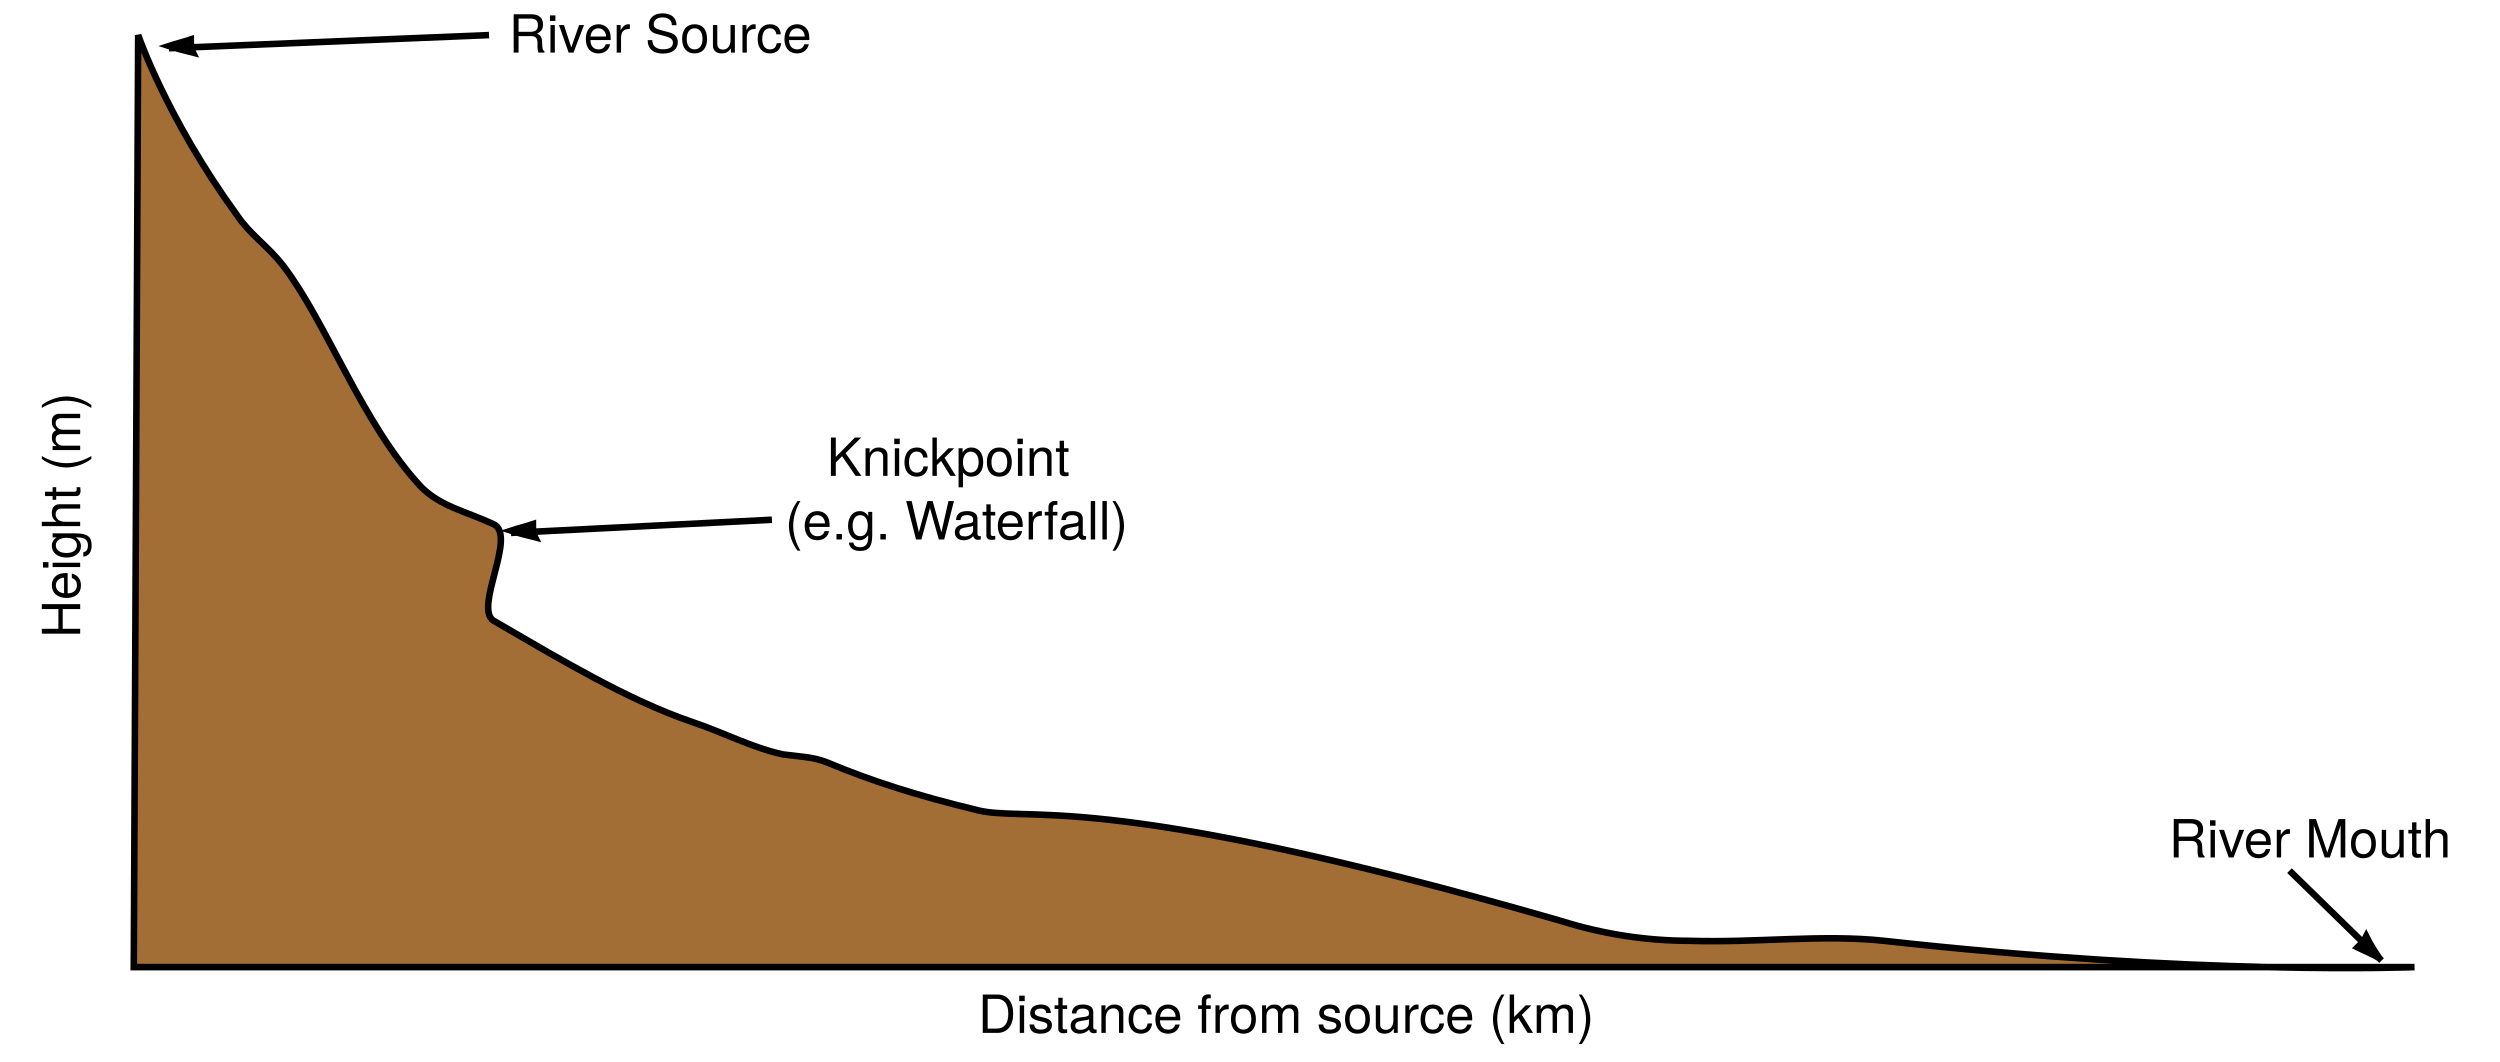
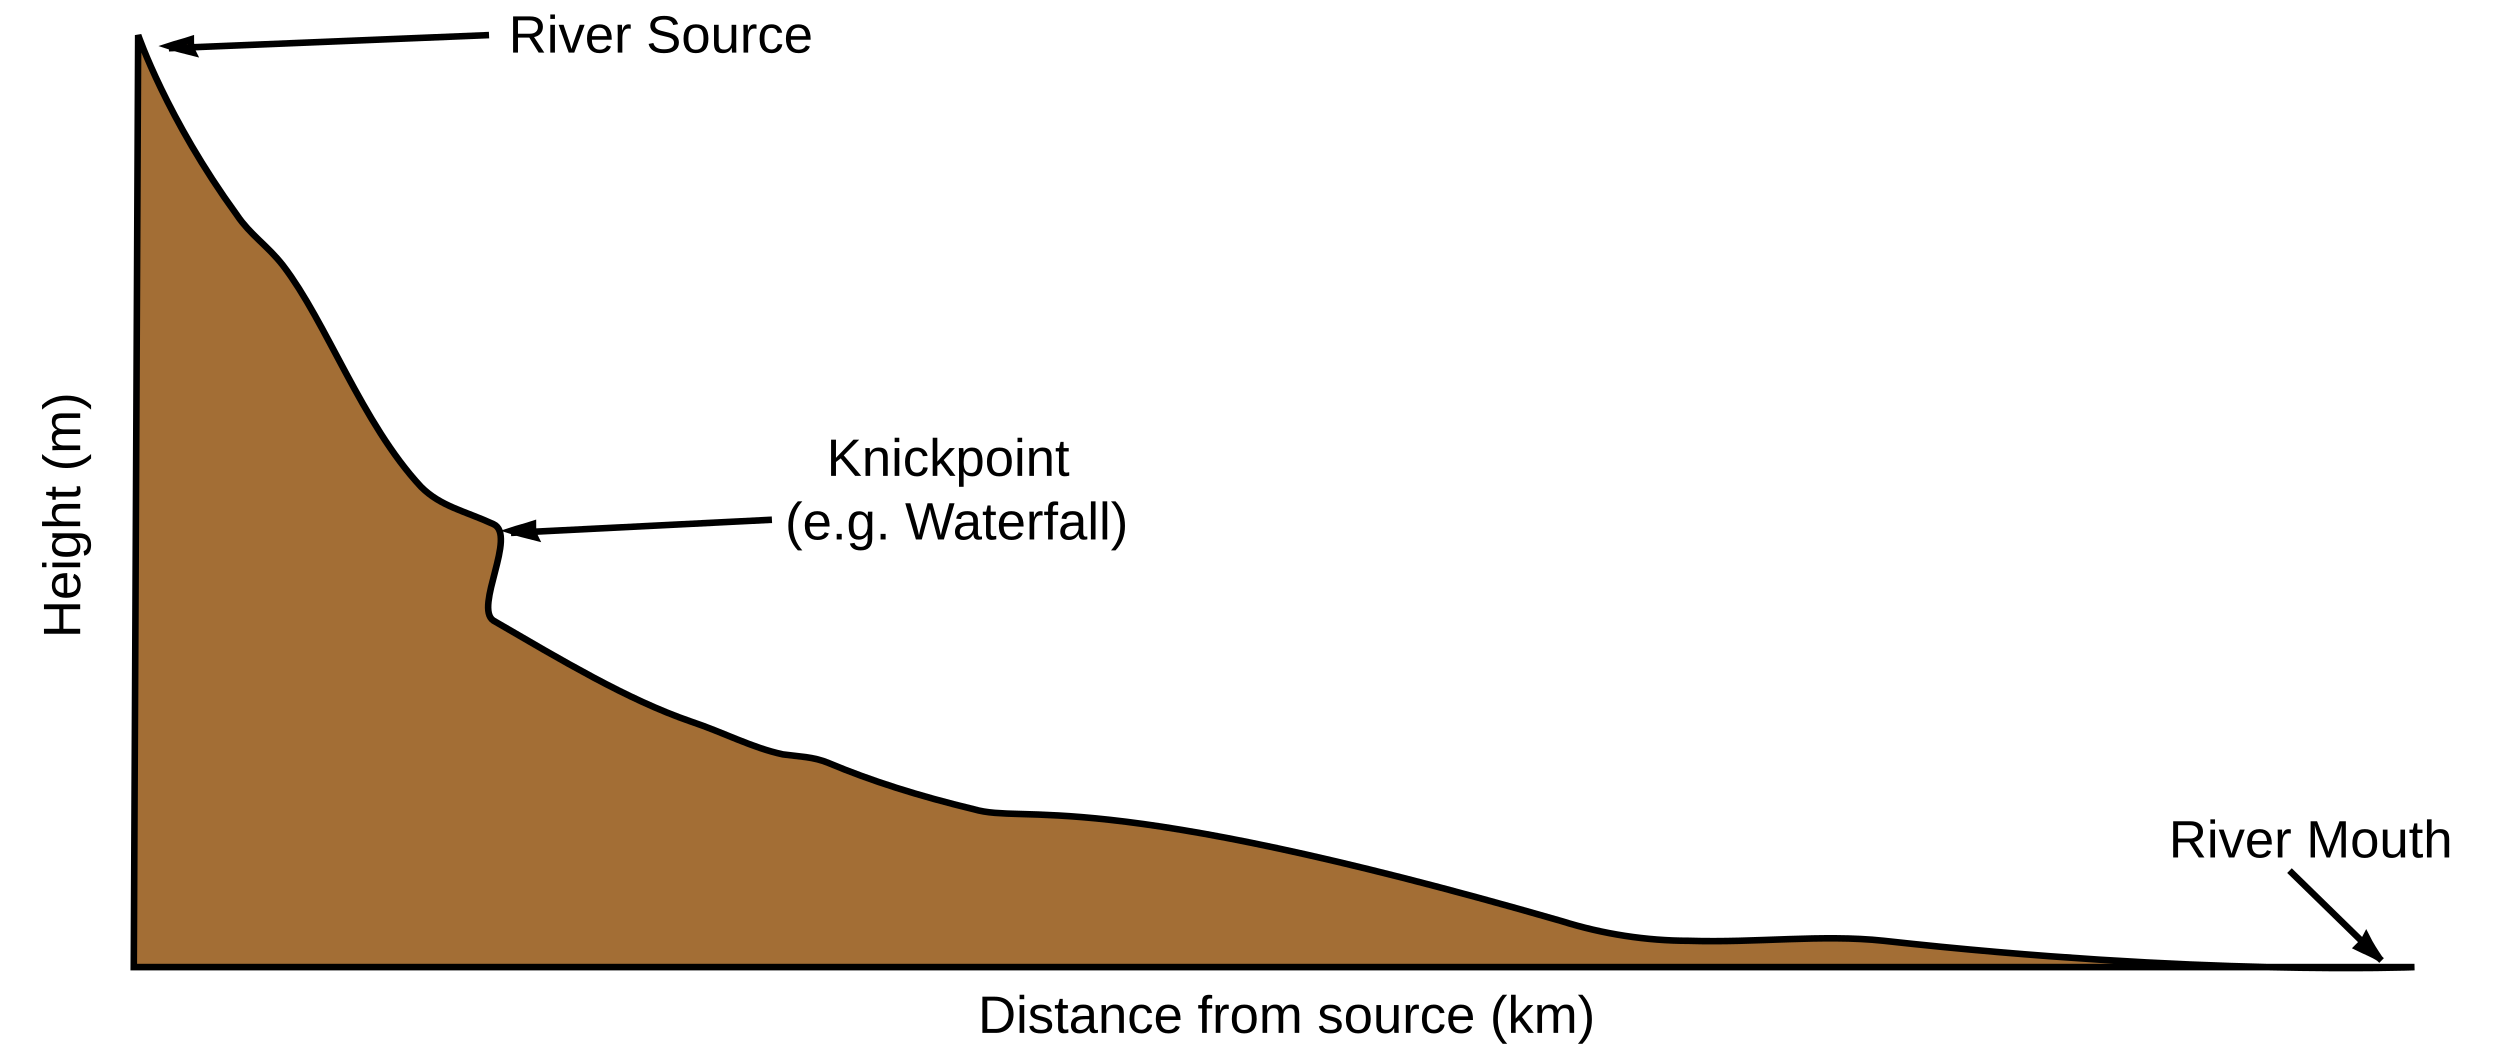
<svg xmlns="http://www.w3.org/2000/svg" width="1140" height="484" viewBox="0" version="1">
  <description>Created with Sketch (http://www.bohemiancoding.com/sketch)</description>
+   <style>text{font-family:"Helvetica Neue","Arial",sans-serif;font-size:24px;font-weight:lighter;}</style>
  <g stroke="none" stroke-width="1" fill="none" fill-rule="evenodd">
    <path d="M859 429C831 426 801 430 770 429 751 429 731 426 712 420 497 358 468 376 444 369 419 363 397 356 378 348 371 345 364 345 357 344 343 341 330 334 315 329 286 319 256 301 225 283 216 277 236 244 225 239 212 233 201 231 192 222 165 193 149 147 129 121 122 112 114 107 108 98 76 54 63 16 63 16L61 441 859 441 1101 441C1101 441 1003 445 859 429ZM223 16L77 22M77 21C80 22 84 23 88 24 87 22 87 20 87 18 84 19 80 20 77 21 77 21 77 21 77 21ZM352 237L233 243M233 242C236 243 240 244 244 245 243 243 243 241 243 239 240 240 236 241 233 242 233 242 233 242 233 242ZM1044 397L1086 438M1085 437C1083 434 1081 431 1079 427 1078 429 1077 430 1075 432 1079 434 1082 435 1085 437 1085 437 1085 437 1085 437Z" stroke="#000000" stroke-width="3" fill="#A36E35" />
-     <text font-family="Helvetica Neue" font-size="24" font-weight="lighter" fill="#000000">
+     <text fill="#000000">
      <tspan x="377" y="217">Knickpoint </tspan>
      <tspan x="358" y="246">(e.g. Waterfall)</tspan>
    </text>
-     <text transform="translate(28.25419, 237.6919) rotate(-90) translate(-28.25419, -237.6919) " font-family="Helvetica Neue" font-size="24" font-weight="lighter" fill="#000000">
+     <text transform="translate(28.25419, 237.6919) rotate(-90) translate(-28.25419, -237.6919) " fill="#000000">
      <tspan x="-25" y="246">Height (m)</tspan>
    </text>
-     <text font-family="Helvetica Neue" font-size="24" font-weight="lighter" fill="#000000">
+     <text fill="#000000">
      <tspan x="232" y="24">River Source</tspan>
    </text>
-     <text font-family="Helvetica Neue" font-size="24" font-weight="lighter" fill="#000000">
+     <text fill="#000000">
      <tspan x="446" y="471">Distance from source (km)</tspan>
    </text>
-     <text font-family="Helvetica Neue" font-size="24" font-weight="lighter" fill="#000000">
+     <text fill="#000000">
      <tspan x="989" y="391">River Mouth</tspan>
    </text>
  </g>
</svg>
